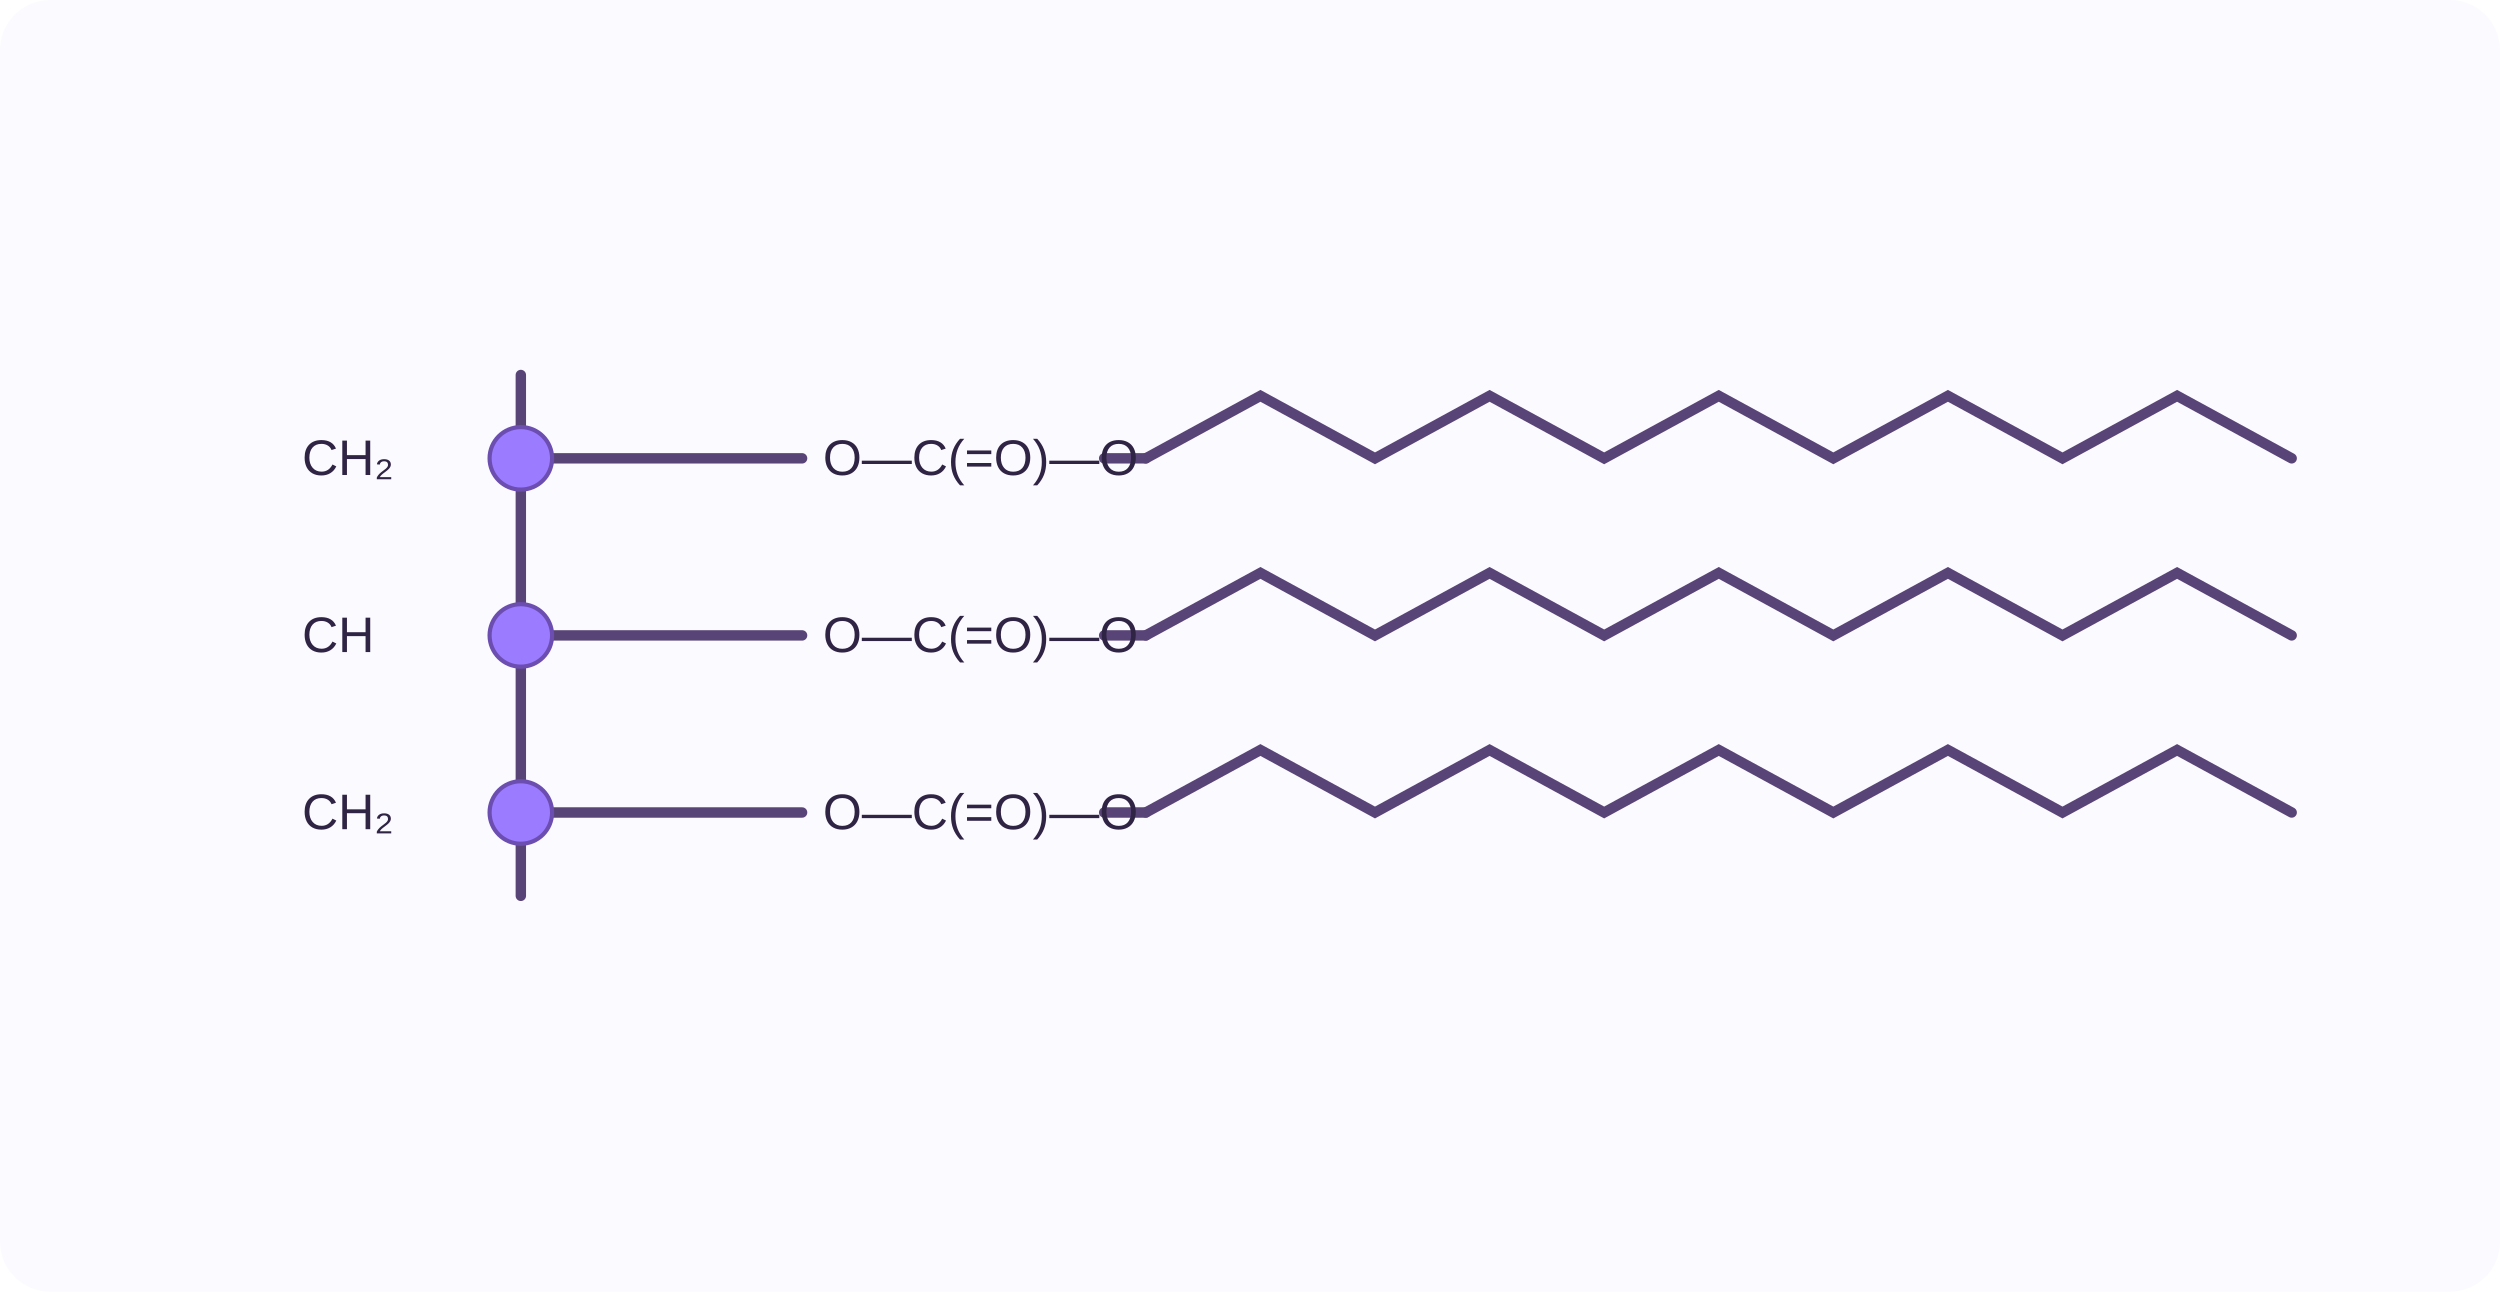
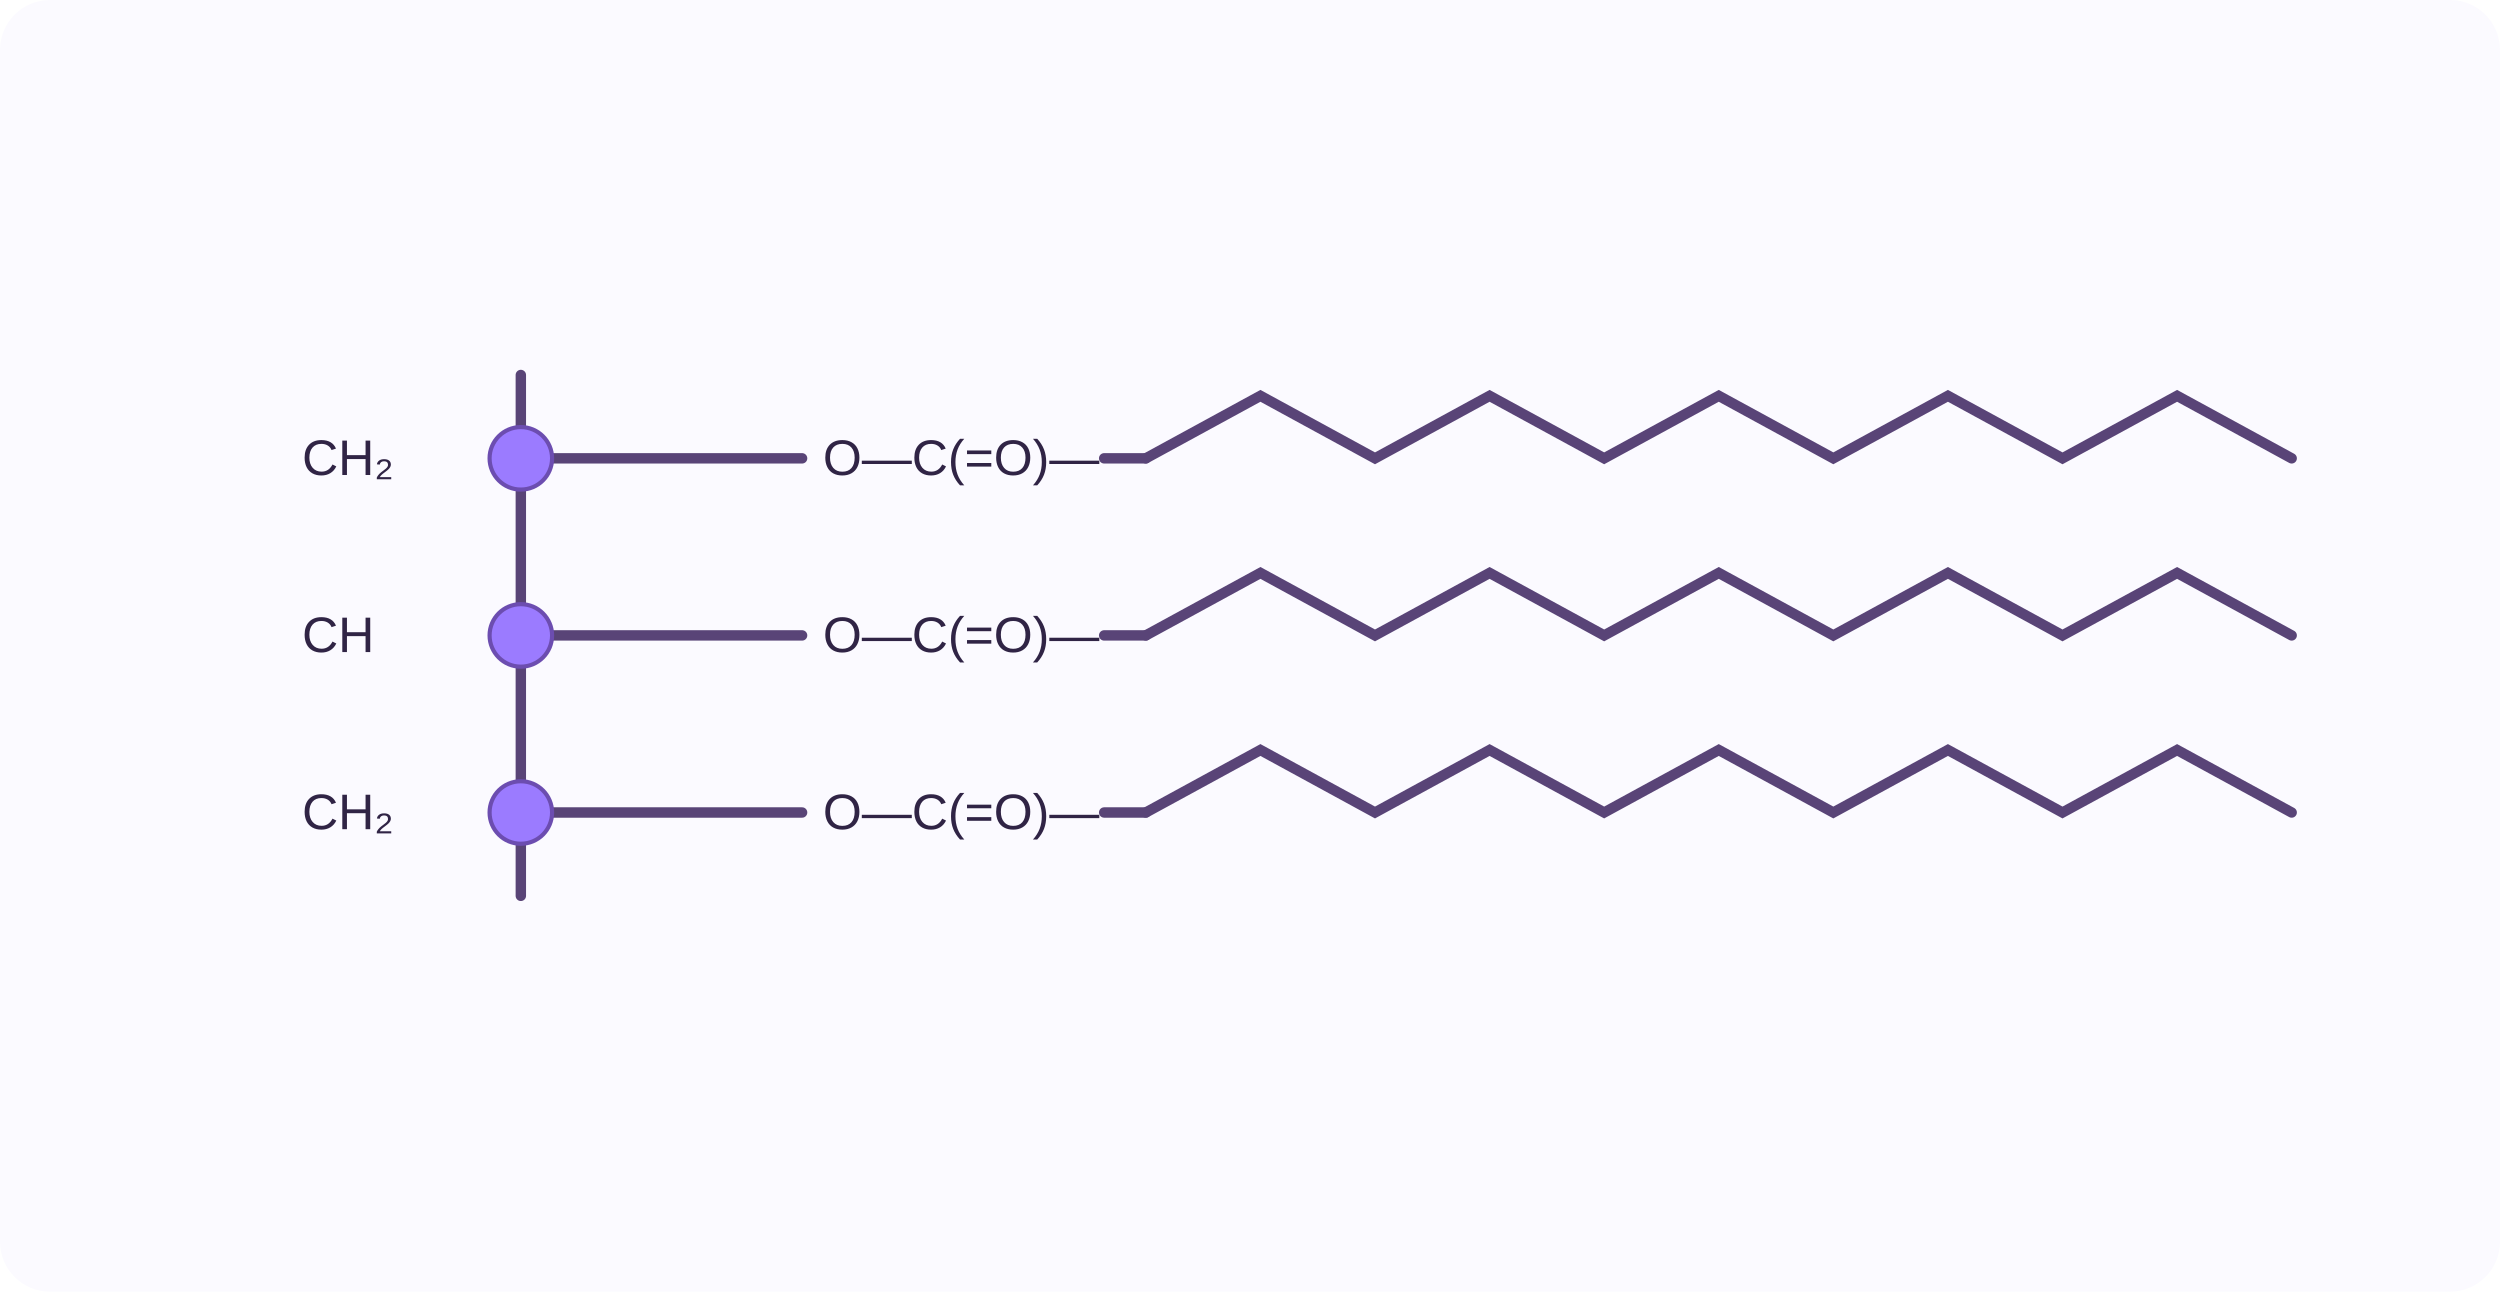
<svg xmlns="http://www.w3.org/2000/svg" viewBox="0 0 1200 620" role="img" aria-labelledby="t d">
  <rect width="1200" height="620" rx="24" fill="#fbfaff" />
  <g stroke="#594477" stroke-width="5" fill="none" stroke-linecap="round">
    <path d="M250 180V430" />
    <path d="M250 220H385M530 220H550" />
    <path d="M250 305H385M530 305H550" />
    <path d="M250 390H385M530 390H550" />
    <path d="M550 220L605 190L660 220L715 190L770 220L825 190L880 220L935 190L990 220L1045 190L1100 220" />
    <path d="M550 305L605 275L660 305L715 275L770 305L825 275L880 305L935 275L990 305L1045 275L1100 305" />
    <path d="M550 390L605 360L660 390L715 360L770 390L825 360L880 390L935 360L990 390L1045 360L1100 390" />
  </g>
  <g fill="#9b7bff" stroke="#6c4db0" stroke-width="2">
    <circle cx="250" cy="220" r="15" />
    <circle cx="250" cy="305" r="15" />
    <circle cx="250" cy="390" r="15" />
  </g>
  <g font-family="Arial" font-size="24" fill="#302445">
    <text x="145" y="228">CH₂</text>
    <text x="145" y="313">CH</text>
    <text x="145" y="398">CH₂</text>
-     <text x="395" y="228">O—C(=O)—O</text>
-     <text x="395" y="313">O—C(=O)—O</text>
-     <text x="395" y="398">O—C(=O)—O</text>
+     <text x="395" y="228">O—C(=O)—</text>
+     <text x="395" y="313">O—C(=O)—</text>
+     <text x="395" y="398">O—C(=O)—</text>
  </g>
</svg>
